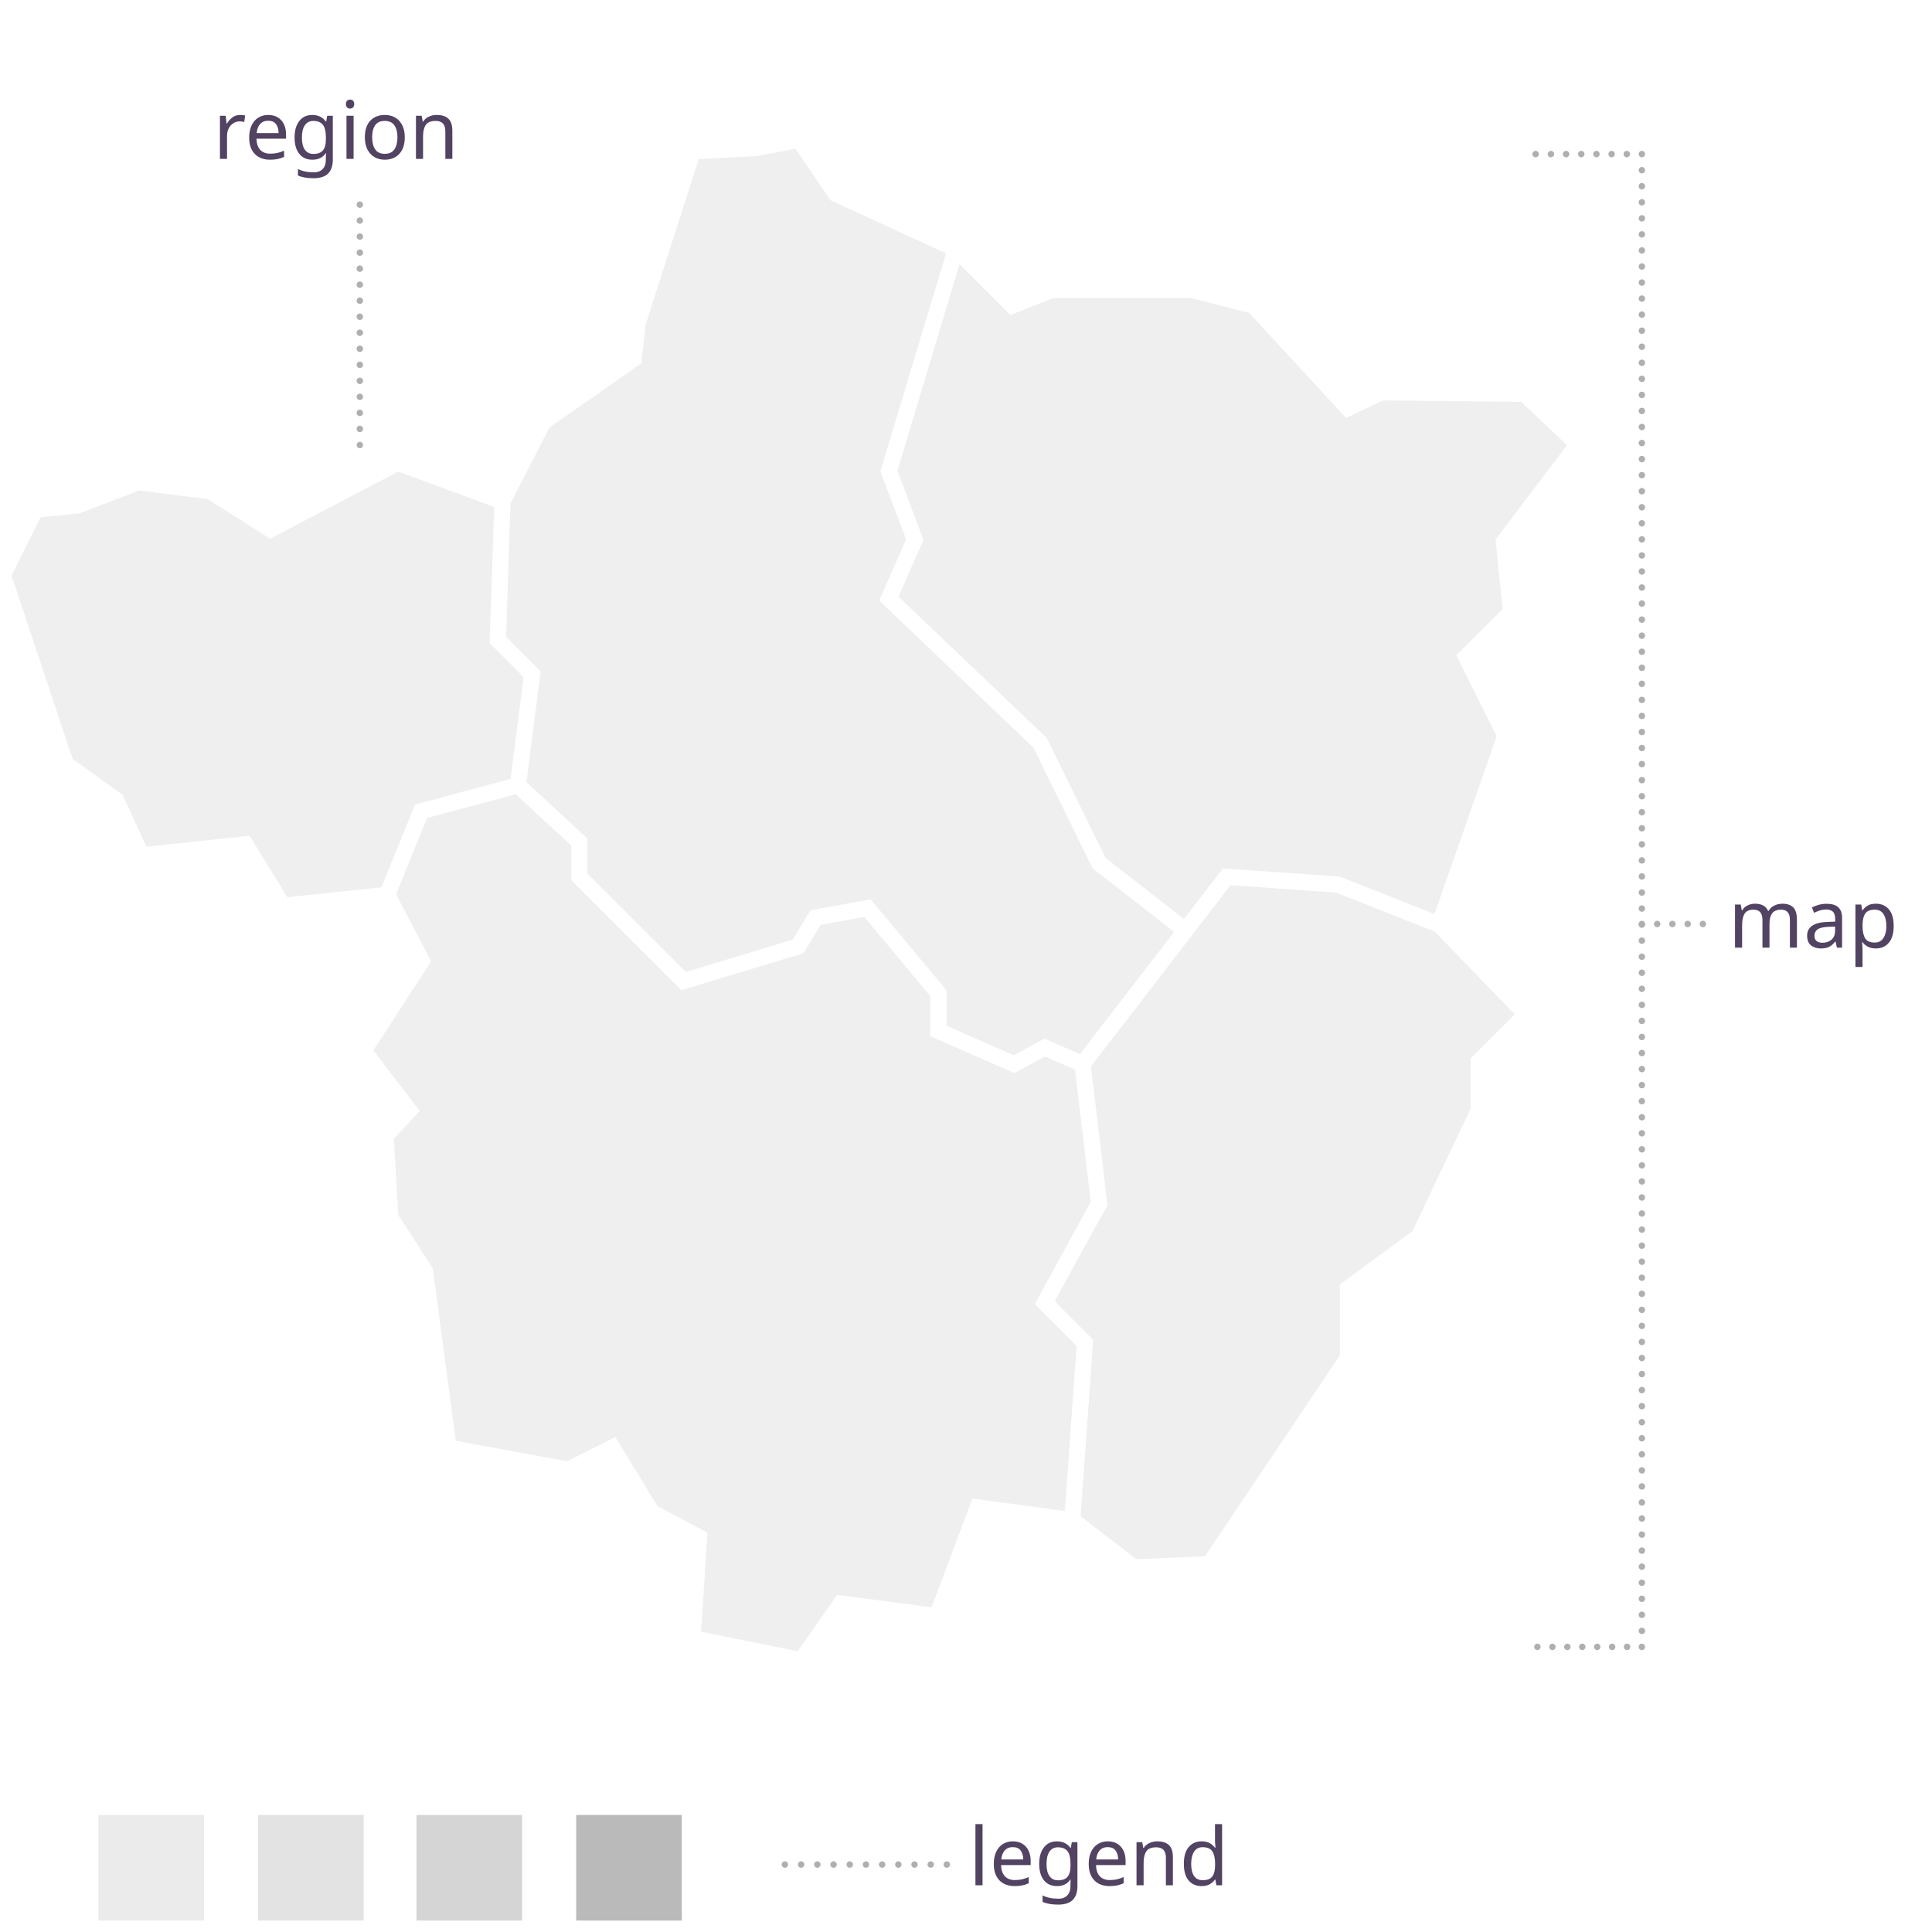
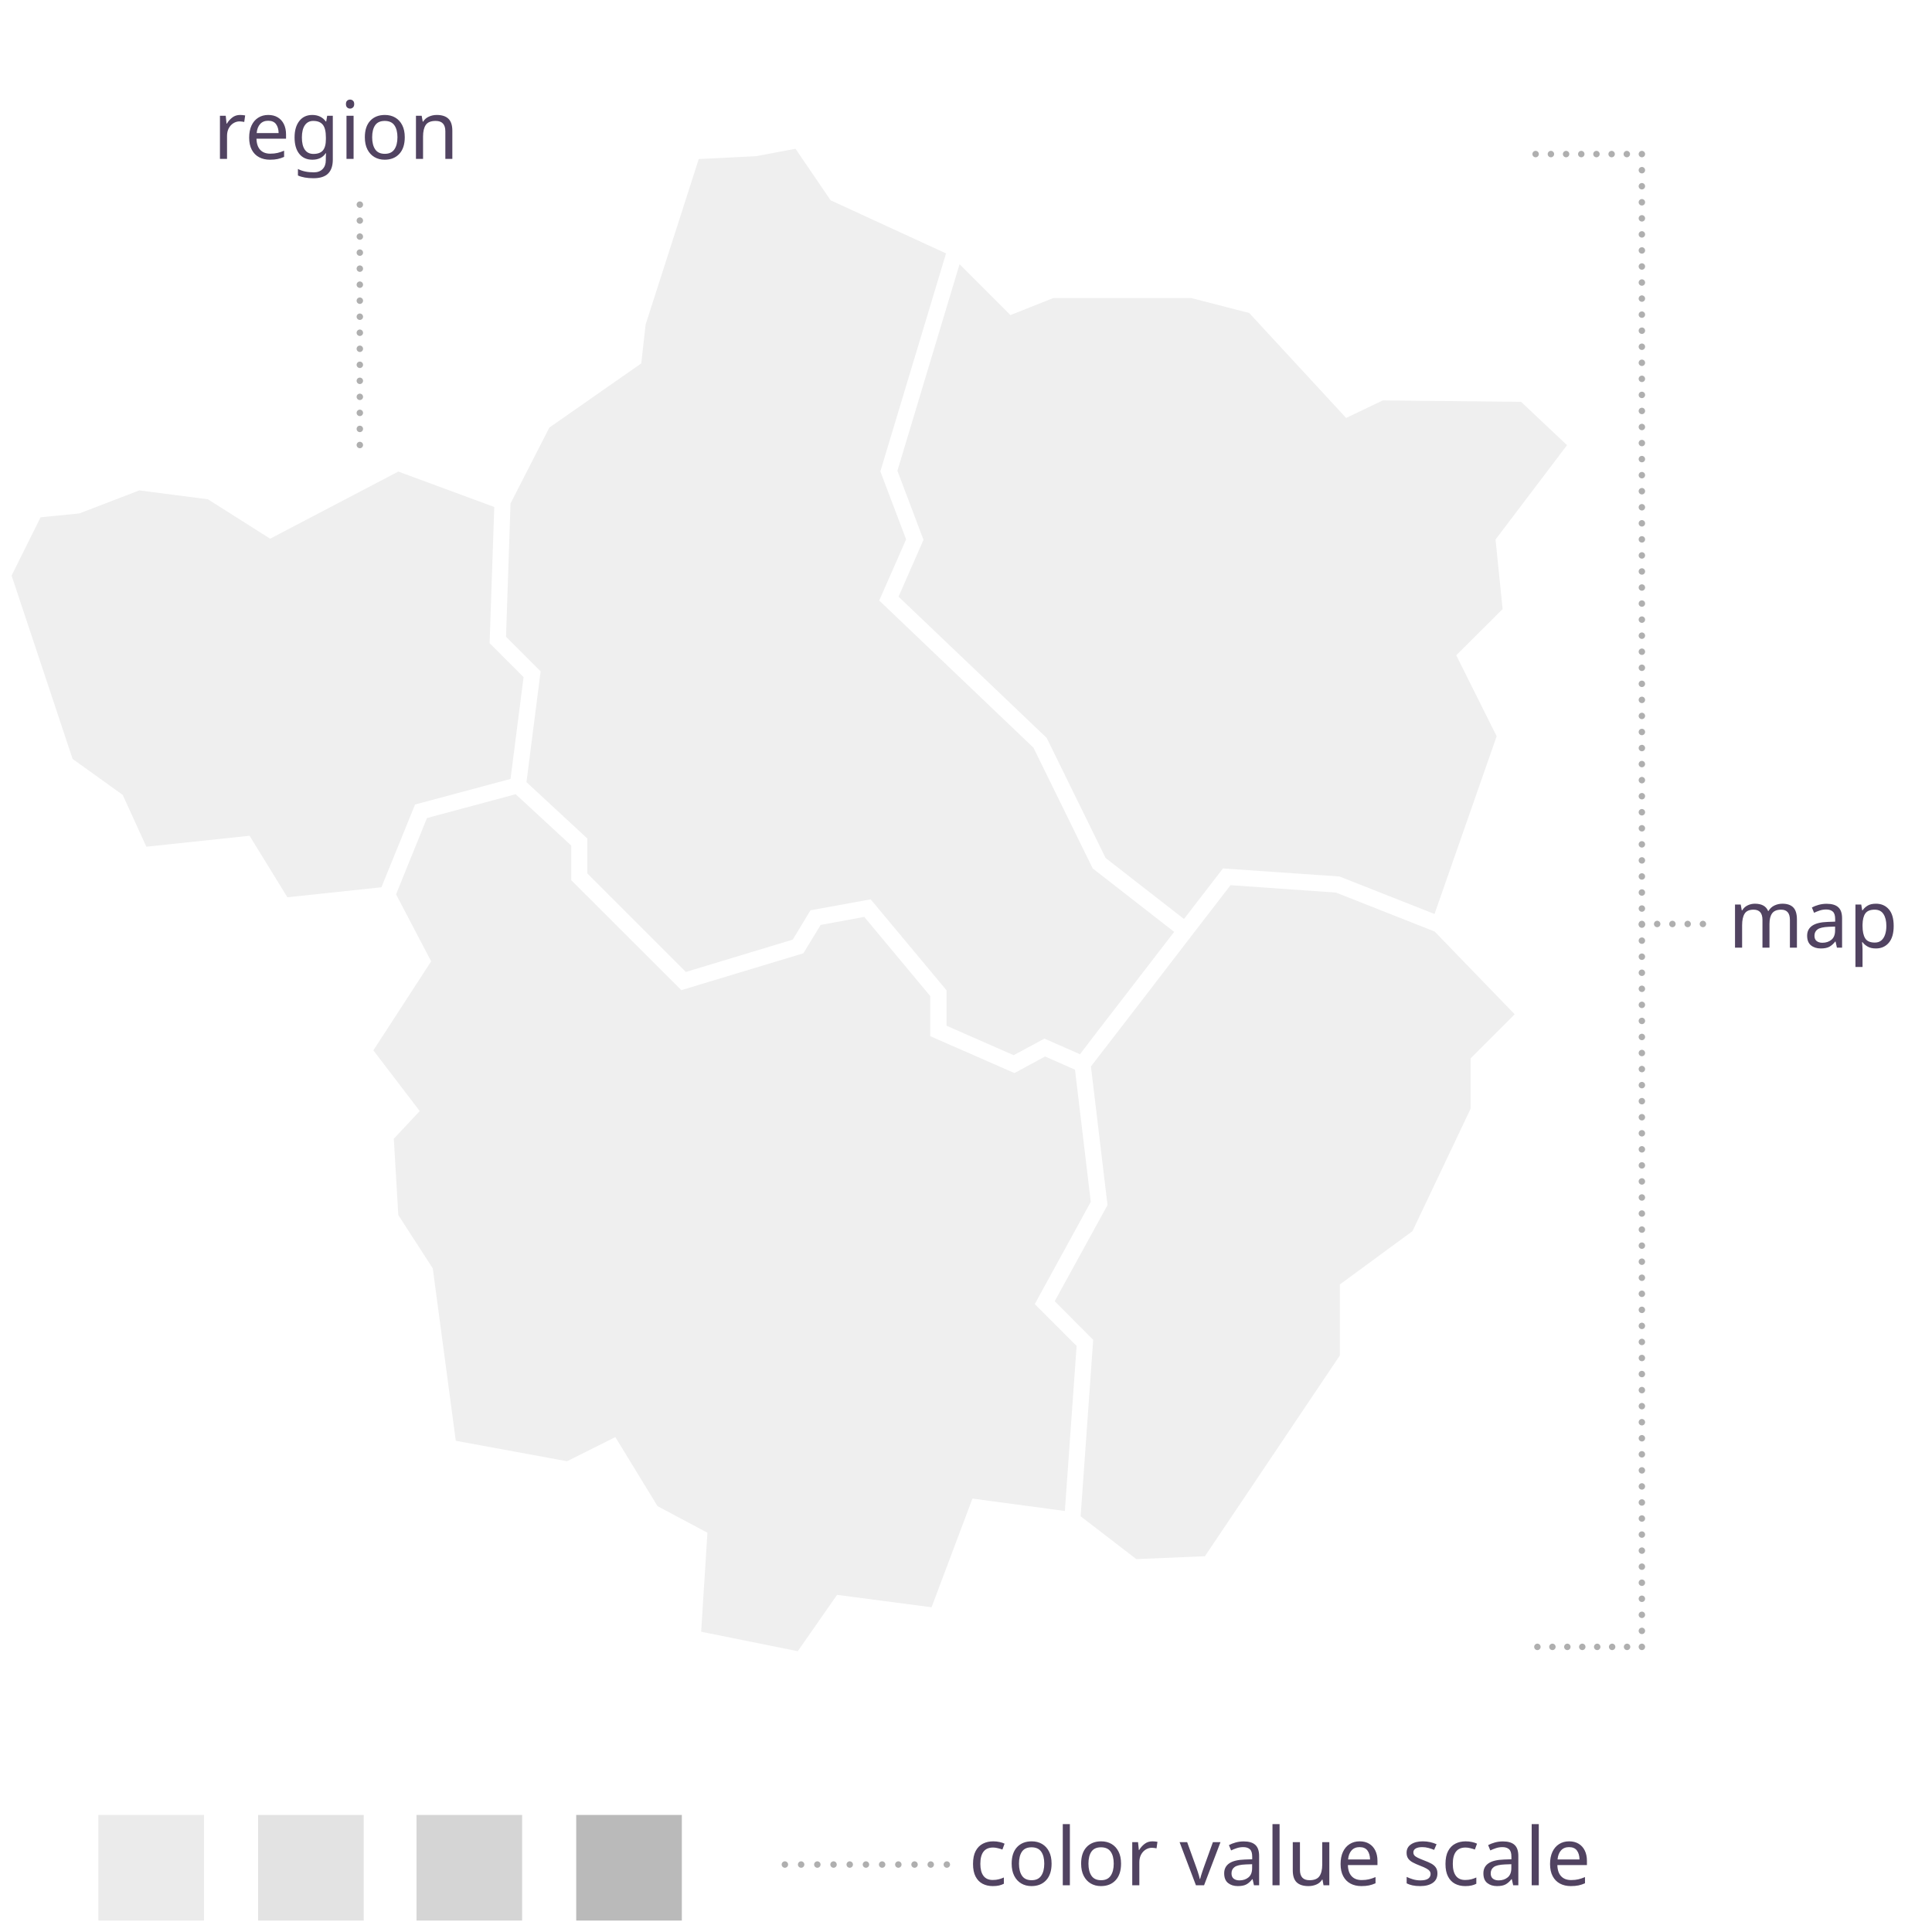
<svg xmlns="http://www.w3.org/2000/svg" version="1.1" id="Layer_1" x="0px" y="0px" viewBox="0 0 1200 1200" style="enable-background:new 0 0 1200 1200;" xml:space="preserve">
  <style type="text/css">
	.st0{fill:#514361;}
	.st1{font-family:'RobotoMono-Regular';}
	.st2{font-size:50px;}
	.st3{fill:none;stroke:#AFAFAF;stroke-width:4;stroke-linecap:round;stroke-miterlimit:10;}
	.st4{fill:none;stroke:#AFAFAF;stroke-width:4;stroke-linecap:round;stroke-miterlimit:10;stroke-dasharray:0,9.954;}
	.st5{fill:#EBEBEB;}
	.st6{fill:#E3E3E3;}
	.st7{fill:#D5D5D5;}
	.st8{fill:#BABABA;}
	.st9{fill:none;stroke:#AFAFAF;stroke-width:4;stroke-linecap:round;stroke-miterlimit:10;stroke-dasharray:0,10.062;}
	.st10{fill:none;stroke:#AFAFAF;stroke-width:4;stroke-linecap:round;stroke-miterlimit:10;stroke-dasharray:0,9.428;}
	.st11{fill:none;stroke:#AFAFAF;stroke-width:4;stroke-linecap:round;stroke-miterlimit:10;stroke-dasharray:0,9.97;}
	.st12{fill:none;stroke:#AFAFAF;stroke-width:4;stroke-linecap:round;stroke-miterlimit:10;stroke-dasharray:0,9.274;}
	.st13{fill:none;stroke:#AFAFAF;stroke-width:4;stroke-linecap:round;stroke-miterlimit:10;stroke-dasharray:0,9.467;}
	.st14{fill:#EFEFEF;}
</style>
  <g>
    <text transform="matrix(1 0 0 1 132.3608 98.6987)" class="st0 st1 st2">region</text>
  </g>
  <g>
    <text transform="matrix(1 0 0 1 1073.4 588.6069)" class="st0 st1 st2">map</text>
  </g>
  <g>
    <g>
      <line class="st3" x1="223.5" y1="276.4" x2="223.5" y2="276.4" />
      <line class="st4" x1="223.5" y1="266.4" x2="223.5" y2="132" />
      <line class="st3" x1="223.5" y1="127.1" x2="223.5" y2="127.1" />
    </g>
  </g>
  <g>
-     <text transform="matrix(1 0 0 1 601.6104 1170.985)" class="st0 st1 st2">legend</text>
+     <text transform="matrix(1 0 0 1 601.6104 1170.985)" class="st0 st1 st2">color value scale</text>
  </g>
  <rect x="61.1" y="1127.3" class="st5" width="65.6" height="65.6" />
  <rect x="160.3" y="1127.3" class="st6" width="65.6" height="65.6" />
  <rect x="258.7" y="1127.3" class="st7" width="65.6" height="65.6" />
  <rect x="357.9" y="1127.3" class="st8" width="65.6" height="65.6" />
  <g>
    <g>
      <line class="st3" x1="487.5" y1="1158.1" x2="487.5" y2="1158.1" />
      <line class="st9" x1="497.6" y1="1158.1" x2="583.1" y2="1158.1" />
      <line class="st3" x1="588.1" y1="1158.1" x2="588.1" y2="1158.1" />
    </g>
  </g>
  <g>
    <g>
      <line class="st3" x1="953.8" y1="95.7" x2="953.8" y2="95.7" />
      <line class="st10" x1="963.3" y1="95.7" x2="1015.1" y2="95.7" />
      <line class="st3" x1="1019.8" y1="95.7" x2="1019.8" y2="95.7" />
      <line class="st11" x1="1019.8" y1="105.7" x2="1019.8" y2="1017.9" />
      <line class="st3" x1="1019.8" y1="1022.9" x2="1019.8" y2="1022.9" />
      <line class="st12" x1="1010.6" y1="1022.9" x2="959.6" y2="1022.9" />
      <line class="st3" x1="954.9" y1="1022.9" x2="954.9" y2="1022.9" />
    </g>
  </g>
  <g>
    <g>
      <line class="st3" x1="1019.8" y1="573.9" x2="1019.8" y2="573.9" />
      <line class="st13" x1="1029.3" y1="573.9" x2="1053" y2="573.9" />
      <line class="st3" x1="1057.7" y1="573.9" x2="1057.7" y2="573.9" />
    </g>
  </g>
  <g>
    <polygon class="st14" points="304.1,399.5 307,314.9 247.4,292.9 167.8,334.6 129.1,310.1 86.5,304.6 49.3,318.9 25.2,321.3    7.2,357.5 45.1,471.4 76.2,493.7 90.9,525.9 155,519.1 178.5,557.3 236.9,551.1 257.8,499.7 317.1,483.8 325.2,420.6  " />
    <polygon class="st14" points="677.6,662.4 687.9,748.5 655.1,808.2 679,832.2 671.2,941.8 705.8,968.4 748.4,966.6 832.2,841.9    832.2,797.8 877.3,764.7 913.4,688.7 913.4,657.4 940.8,630 891.1,578.6 829.8,554.4 764.3,549.8 738.8,582.9 738.8,582.9    705.9,625.7  " />
    <polygon class="st14" points="364.8,542.5 426,603.7 492.4,583.6 503.4,565.4 540.8,558.6 587.9,615.1 587.9,637.1 629.6,655.4    648.7,645.1 670.8,654.8 680.5,642.1 729.3,578.8 678.7,539.4 641.9,464.4 546.1,373 562.8,335 546.8,292.8 587.6,157.4    515.9,124.4 494.1,92.4 469.6,97 434,98.8 401,201.6 398.3,225.7 341.2,265.6 317.1,312.7 314.3,395.5 335.8,417 327,485.8    364.8,520.8  " />
    <polygon class="st14" points="630.1,666.5 577.8,643.6 577.8,618.7 536.8,569.5 509.7,574.5 499,592.1 423.2,615 354.8,546.7    354.8,525.2 320.3,493.3 265.2,508.1 246,555.5 267.8,597.1 231.9,652.4 260.7,690.1 244.6,707.3 247.4,754.7 268.8,787.8    283.1,894.9 352.2,907.6 382.2,892.6 408.4,935.5 439.4,952 435.5,1013.5 495.5,1025.6 519.9,990.6 578.6,998.3 604,930.8    661.4,938.5 668.7,836 642.7,810 677.5,746.5 667.7,664.4 649.1,656.2  " />
    <polygon class="st14" points="759.6,539.4 832,544.4 891,567.7 929.6,457.3 904.5,407 933.3,378.3 928.9,335.1 973.3,276.5    944.8,249.6 858.9,248.7 836.1,259.6 775.9,194.4 739.8,185.1 654.3,185.1 627.6,195.7 596,164.1 557.4,292.4 573.6,335.3    558.1,370.6 650.1,458.3 686.7,532.9 735.4,570.8  " />
  </g>
</svg>
